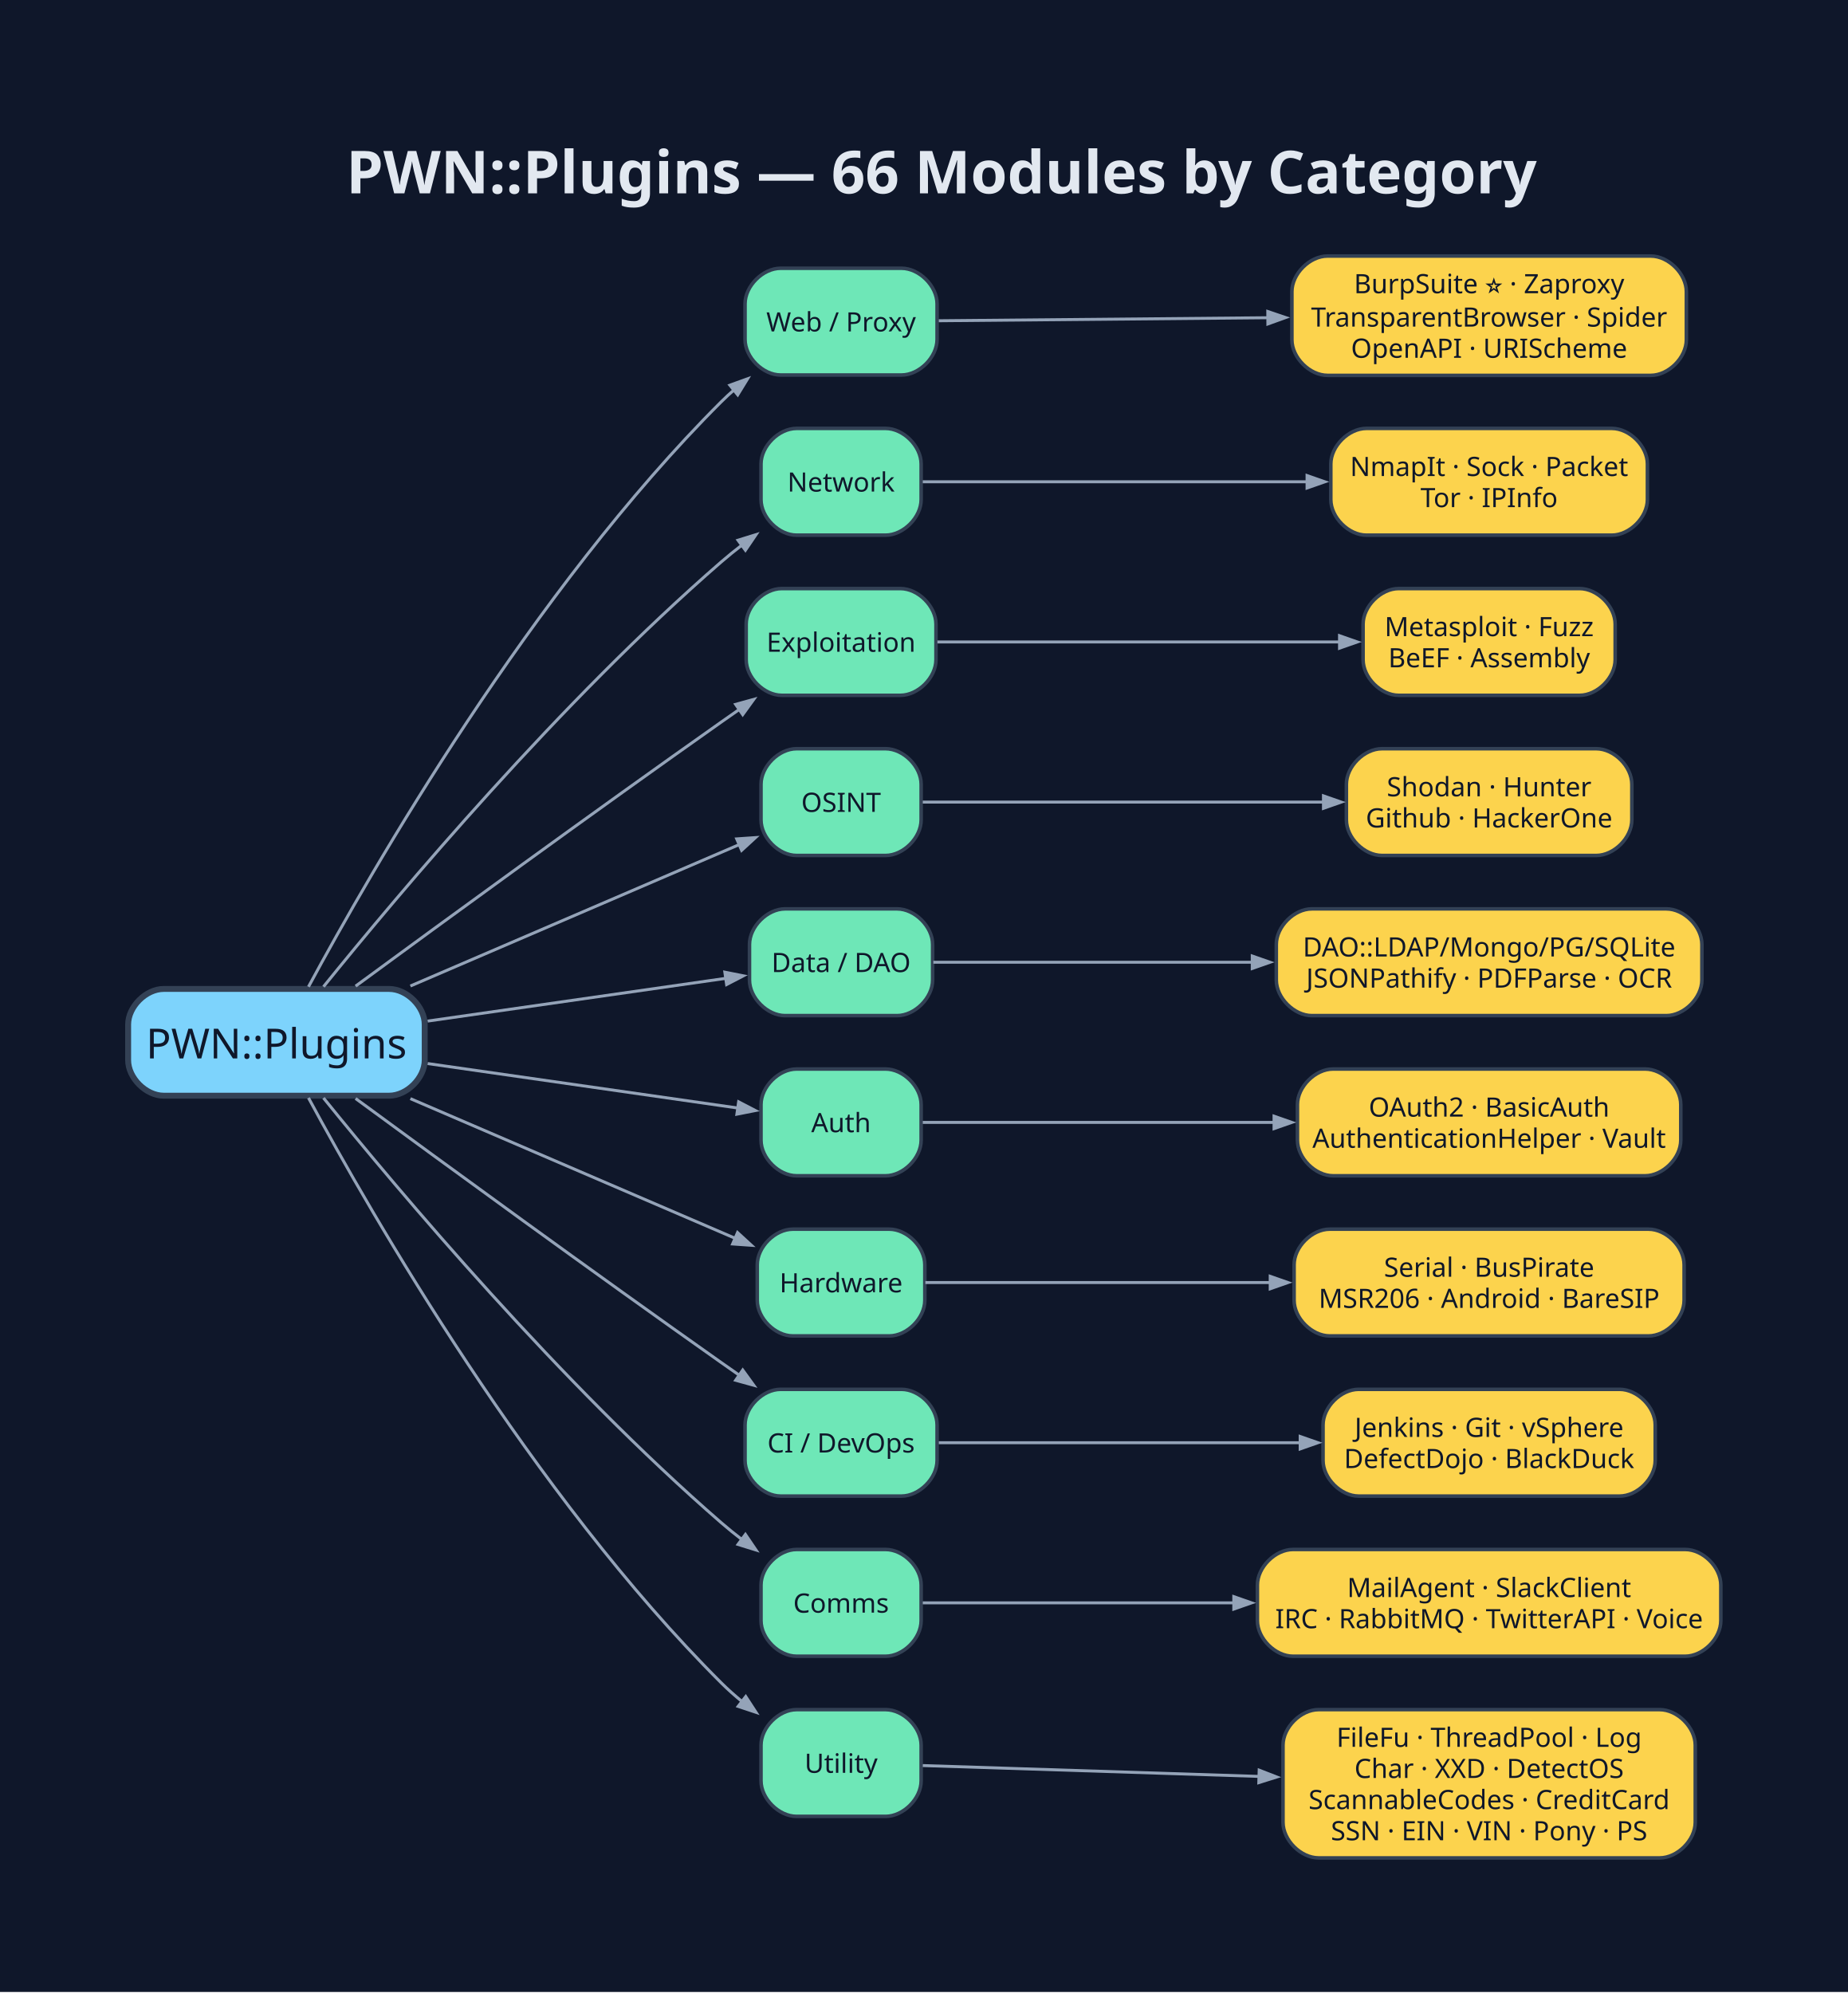
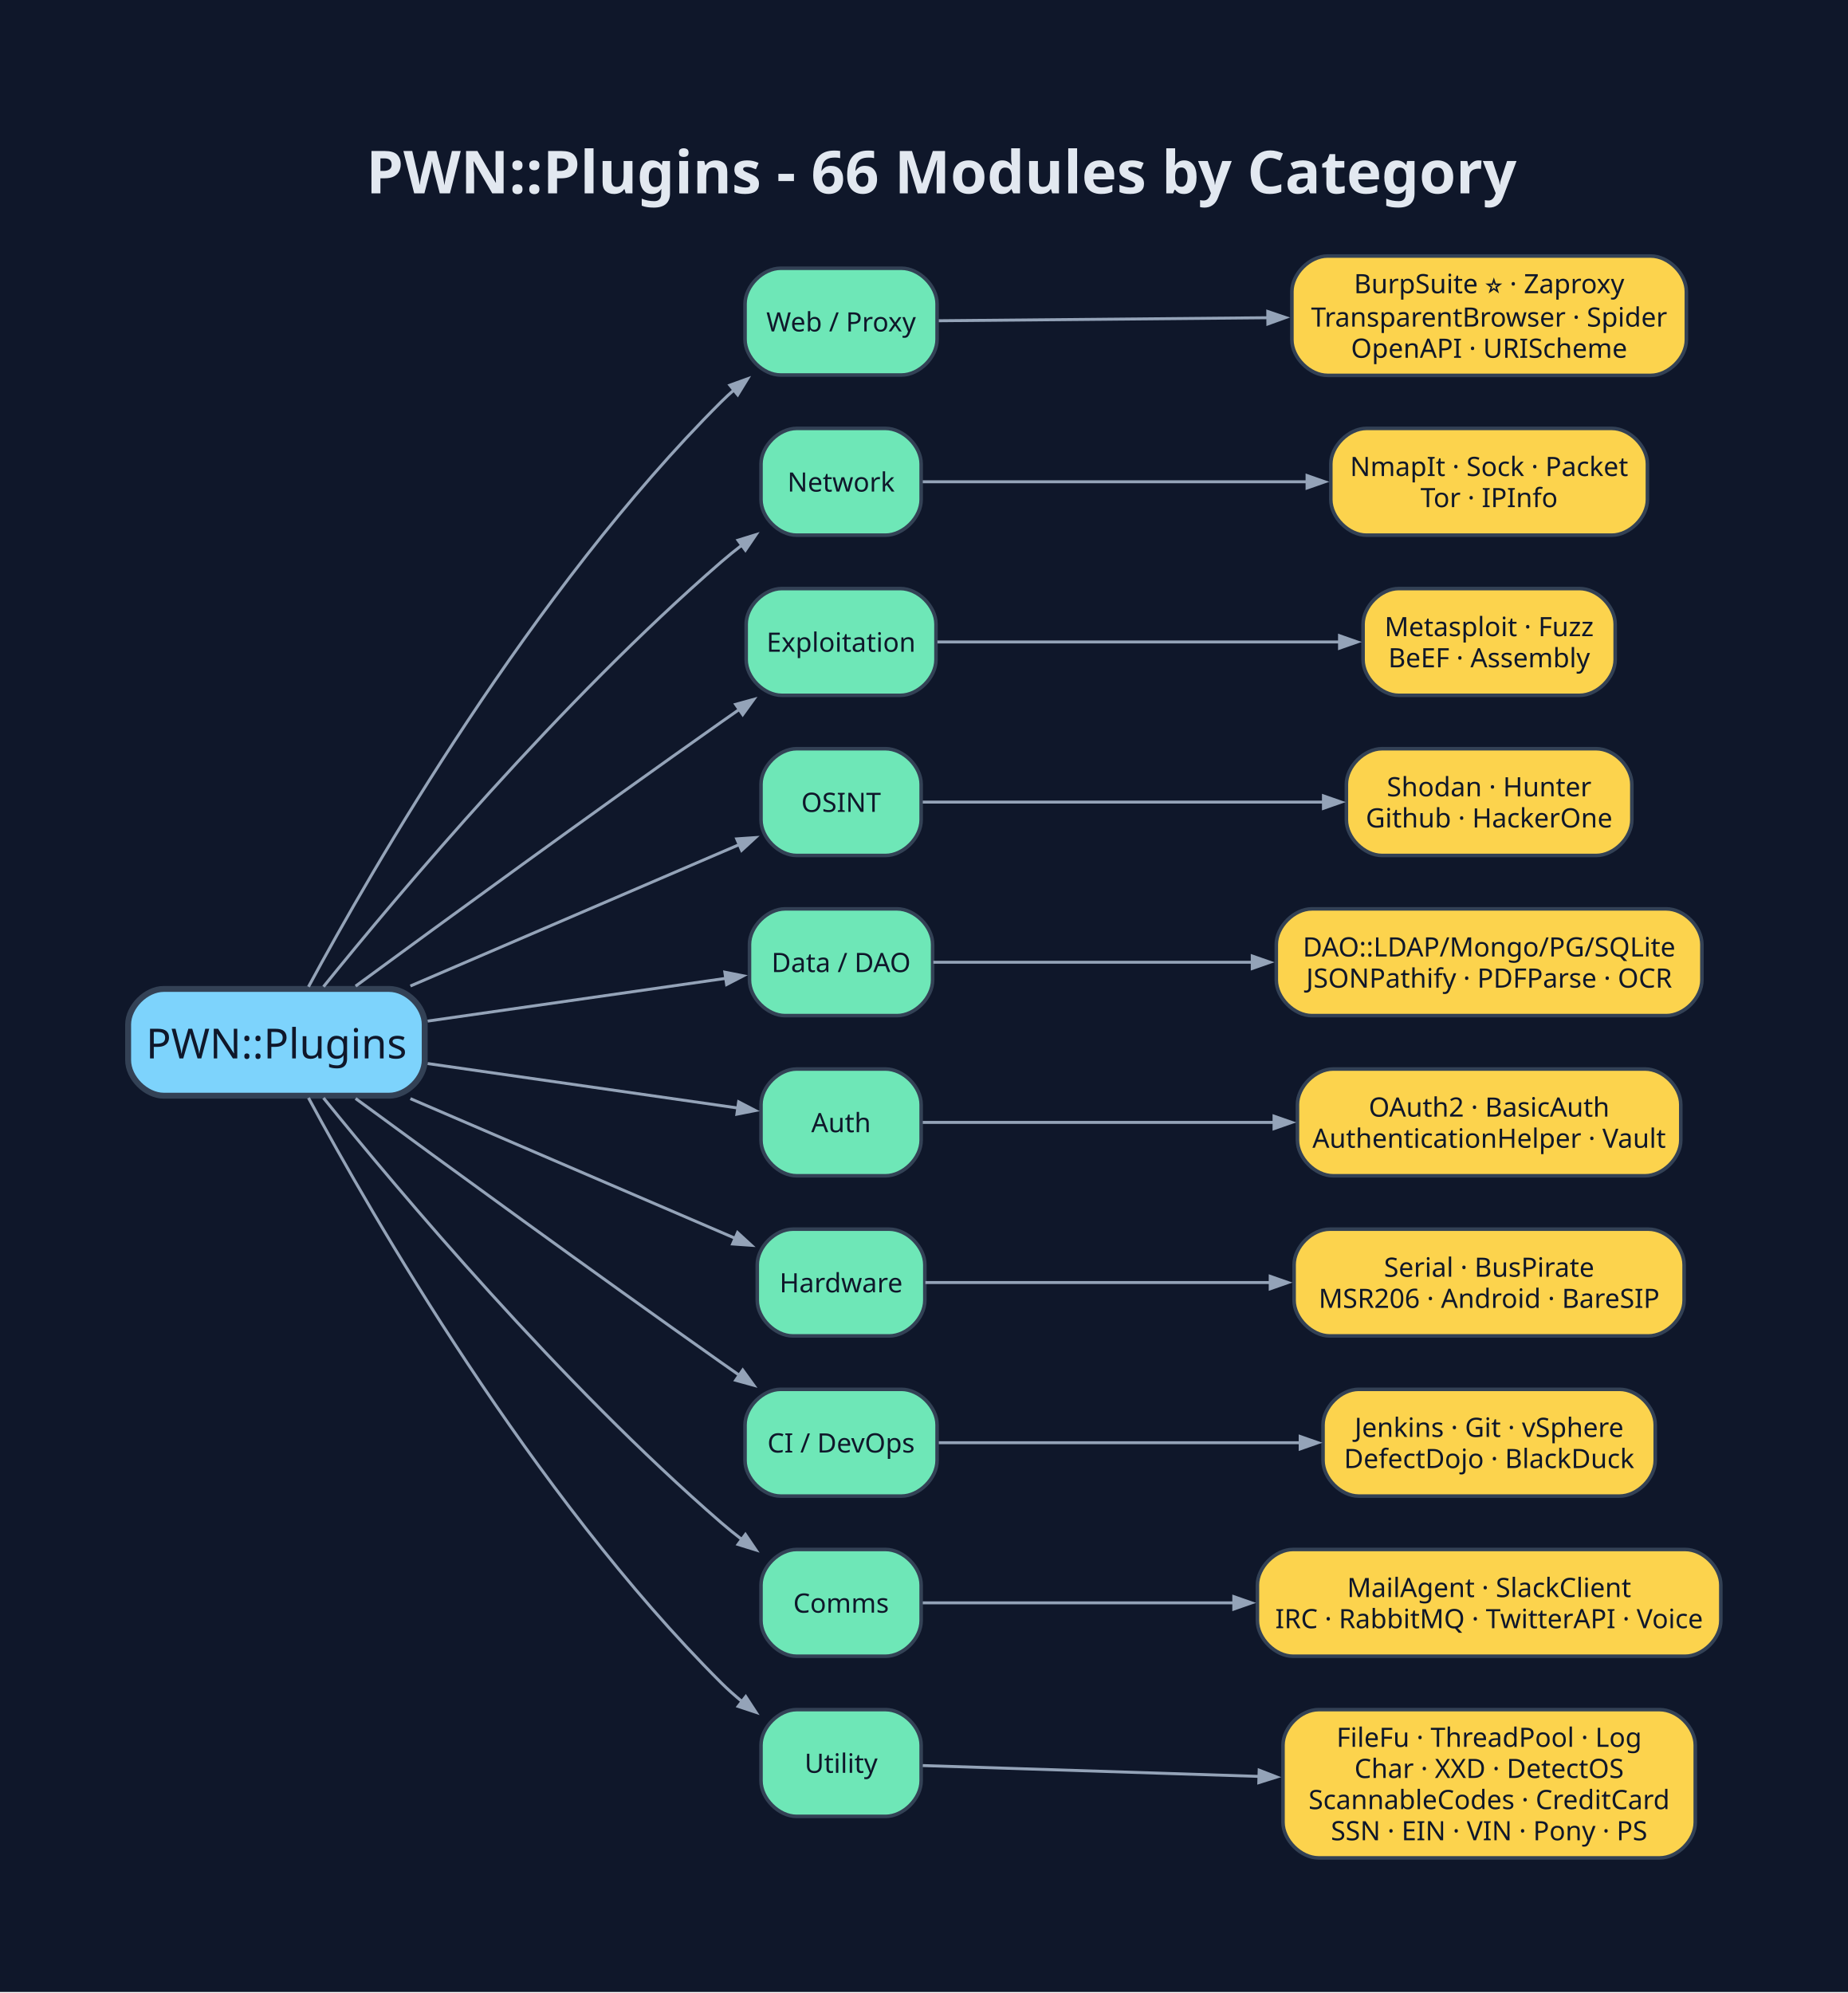
<svg xmlns="http://www.w3.org/2000/svg" width="623pt" height="672pt" viewBox="0.00 0.00 623.00 672.00">
  <g id="graph0" class="graph" transform="scale(1 1) rotate(0) translate(43.2 628.45)">
    <polygon fill="#0f172a" stroke="none" points="-43.2,43.2 -43.2,-628.45 580.2,-628.45 580.2,43.2 -43.2,43.2" />
-     <text xml:space="preserve" text-anchor="start" x="73.5" y="-563.25" font-family="sans-Serif" font-weight="bold" font-size="20.00" fill="#e2e8f0">PWN::Plugins — 66 Modules by Category</text>
+     <text xml:space="preserve" text-anchor="start" x="80.25" y="-563.25" font-family="sans-Serif" font-weight="bold" font-size="20.00" fill="#e2e8f0">PWN::Plugins - 66 Modules by Category</text>
    <g id="clust1" class="cluster">
</g>
    <g id="node1" class="node">
      <path fill="#7dd3fc" stroke="#334155" stroke-width="2" d="M88,-295C88,-295 12,-295 12,-295 6,-295 0,-289 0,-283 0,-283 0,-271 0,-271 0,-265 6,-259 12,-259 12,-259 88,-259 88,-259 94,-259 100,-265 100,-271 100,-271 100,-283 100,-283 100,-289 94,-295 88,-295" />
      <text xml:space="preserve" text-anchor="middle" x="50" y="-271.57" font-family="sans-Serif" font-size="14.00" fill="#0f172a">PWN::Plugins</text>
    </g>
    <g id="node2" class="node">
      <path fill="#6ee7b7" stroke="#334155" stroke-width="1.2" d="M260.75,-538C260.75,-538 220,-538 220,-538 214,-538 208,-532 208,-526 208,-526 208,-514 208,-514 208,-508 214,-502 220,-502 220,-502 260.75,-502 260.75,-502 266.75,-502 272.75,-508 272.75,-514 272.75,-514 272.75,-526 272.75,-526 272.75,-532 266.75,-538 260.75,-538" />
      <text xml:space="preserve" text-anchor="middle" x="240.38" y="-516.7" font-family="sans-Serif" font-size="9.00" fill="#0f172a">Web / Proxy</text>
    </g>
    <g id="edge1" class="edge">
      <path fill="none" stroke="#94a3b8" d="M60.81,-295.73C82.2,-335.4 136.29,-429.47 200,-493 201.43,-494.43 202.95,-495.83 204.52,-497.19" />
      <polygon fill="#94a3b8" stroke="#94a3b8" points="202.88,-498.57 208.86,-500.73 205.53,-495.31 202.88,-498.57" />
    </g>
    <g id="node3" class="node">
      <path fill="#6ee7b7" stroke="#334155" stroke-width="1.2" d="M255.38,-484C255.38,-484 225.38,-484 225.38,-484 219.38,-484 213.38,-478 213.38,-472 213.38,-472 213.38,-460 213.38,-460 213.38,-454 219.38,-448 225.38,-448 225.38,-448 255.38,-448 255.38,-448 261.38,-448 267.38,-454 267.38,-460 267.38,-460 267.38,-472 267.38,-472 267.38,-478 261.38,-484 255.38,-484" />
      <text xml:space="preserve" text-anchor="middle" x="240.38" y="-462.7" font-family="sans-Serif" font-size="9.00" fill="#0f172a">Network</text>
    </g>
    <g id="edge2" class="edge">
      <path fill="none" stroke="#94a3b8" d="M65.87,-295.76C91.39,-327.33 146,-392.2 200,-439 202.25,-440.95 204.65,-442.89 207.11,-444.78" />
      <polygon fill="#94a3b8" stroke="#94a3b8" points="205.63,-446.3 211.7,-448.18 208.13,-442.92 205.63,-446.3" />
    </g>
    <g id="node4" class="node">
      <path fill="#6ee7b7" stroke="#334155" stroke-width="1.2" d="M260.38,-430C260.38,-430 220.38,-430 220.38,-430 214.38,-430 208.38,-424 208.38,-418 208.38,-418 208.38,-406 208.38,-406 208.38,-400 214.38,-394 220.38,-394 220.38,-394 260.38,-394 260.38,-394 266.38,-394 272.38,-400 272.38,-406 272.38,-406 272.38,-418 272.38,-418 272.38,-424 266.38,-430 260.38,-430" />
      <text xml:space="preserve" text-anchor="middle" x="240.38" y="-408.7" font-family="sans-Serif" font-size="9.00" fill="#0f172a">Exploitation</text>
    </g>
    <g id="edge3" class="edge">
      <path fill="none" stroke="#94a3b8" d="M76.69,-295.94C106.27,-317.66 156.4,-354.25 200,-385 201.96,-386.39 203.99,-387.8 206.04,-389.23" />
      <polygon fill="#94a3b8" stroke="#94a3b8" points="204.83,-390.95 210.95,-392.64 207.22,-387.49 204.83,-390.95" />
    </g>
    <g id="node5" class="node">
      <path fill="#6ee7b7" stroke="#334155" stroke-width="1.2" d="M255.38,-376C255.38,-376 225.38,-376 225.38,-376 219.38,-376 213.38,-370 213.38,-364 213.38,-364 213.38,-352 213.38,-352 213.38,-346 219.38,-340 225.38,-340 225.38,-340 255.38,-340 255.38,-340 261.38,-340 267.38,-346 267.38,-352 267.38,-352 267.38,-364 267.38,-364 267.38,-370 261.38,-376 255.38,-376" />
      <text xml:space="preserve" text-anchor="middle" x="240.38" y="-354.7" font-family="sans-Serif" font-size="9.00" fill="#0f172a">OSINT</text>
    </g>
    <g id="edge4" class="edge">
      <path fill="none" stroke="#94a3b8" d="M95.17,-295.99C129.14,-310.6 175.33,-330.46 206.19,-343.73" />
      <polygon fill="#94a3b8" stroke="#94a3b8" points="205.19,-345.59 211.53,-346.03 206.85,-341.73 205.19,-345.59" />
    </g>
    <g id="node6" class="node">
      <path fill="#6ee7b7" stroke="#334155" stroke-width="1.2" d="M259.25,-322C259.25,-322 221.5,-322 221.5,-322 215.5,-322 209.5,-316 209.5,-310 209.5,-310 209.5,-298 209.5,-298 209.5,-292 215.5,-286 221.5,-286 221.5,-286 259.25,-286 259.25,-286 265.25,-286 271.25,-292 271.25,-298 271.25,-298 271.25,-310 271.25,-310 271.25,-316 265.25,-322 259.25,-322" />
      <text xml:space="preserve" text-anchor="middle" x="240.38" y="-300.7" font-family="sans-Serif" font-size="9.00" fill="#0f172a">Data / DAO</text>
    </g>
    <g id="edge5" class="edge">
      <path fill="none" stroke="#94a3b8" d="M100.99,-284.16C132.64,-288.7 172.9,-294.47 201.83,-298.62" />
      <polygon fill="#94a3b8" stroke="#94a3b8" points="201.19,-300.65 207.43,-299.42 201.79,-296.49 201.19,-300.65" />
    </g>
    <g id="node7" class="node">
      <path fill="#6ee7b7" stroke="#334155" stroke-width="1.2" d="M255.38,-268C255.38,-268 225.38,-268 225.38,-268 219.38,-268 213.38,-262 213.38,-256 213.38,-256 213.38,-244 213.38,-244 213.38,-238 219.38,-232 225.38,-232 225.38,-232 255.38,-232 255.38,-232 261.38,-232 267.38,-238 267.38,-244 267.38,-244 267.38,-256 267.38,-256 267.38,-262 261.38,-268 255.38,-268" />
      <text xml:space="preserve" text-anchor="middle" x="240.38" y="-246.7" font-family="sans-Serif" font-size="9.00" fill="#0f172a">Auth</text>
    </g>
    <g id="edge6" class="edge">
      <path fill="none" stroke="#94a3b8" d="M100.99,-269.84C134.15,-265.08 176.76,-258.98 205.88,-254.8" />
      <polygon fill="#94a3b8" stroke="#94a3b8" points="205.84,-256.93 211.48,-254 205.25,-252.77 205.84,-256.93" />
    </g>
    <g id="node8" class="node">
      <path fill="#6ee7b7" stroke="#334155" stroke-width="1.2" d="M256.62,-214C256.62,-214 224.12,-214 224.12,-214 218.12,-214 212.12,-208 212.12,-202 212.12,-202 212.12,-190 212.12,-190 212.12,-184 218.12,-178 224.12,-178 224.12,-178 256.62,-178 256.62,-178 262.62,-178 268.62,-184 268.62,-190 268.62,-190 268.62,-202 268.62,-202 268.62,-208 262.62,-214 256.62,-214" />
      <text xml:space="preserve" text-anchor="middle" x="240.38" y="-192.7" font-family="sans-Serif" font-size="9.00" fill="#0f172a">Hardware</text>
    </g>
    <g id="edge7" class="edge">
      <path fill="none" stroke="#94a3b8" d="M95.17,-258.01C128.63,-243.62 173.96,-224.13 204.81,-210.86" />
      <polygon fill="#94a3b8" stroke="#94a3b8" points="205.47,-212.86 210.16,-208.56 203.81,-209.01 205.47,-212.86" />
    </g>
    <g id="node9" class="node">
      <path fill="#6ee7b7" stroke="#334155" stroke-width="1.2" d="M260.75,-160C260.75,-160 220,-160 220,-160 214,-160 208,-154 208,-148 208,-148 208,-136 208,-136 208,-130 214,-124 220,-124 220,-124 260.75,-124 260.75,-124 266.75,-124 272.75,-130 272.75,-136 272.75,-136 272.75,-148 272.75,-148 272.75,-154 266.75,-160 260.75,-160" />
      <text xml:space="preserve" text-anchor="middle" x="240.38" y="-138.7" font-family="sans-Serif" font-size="9.00" fill="#0f172a">CI / DevOps</text>
    </g>
    <g id="edge8" class="edge">
      <path fill="none" stroke="#94a3b8" d="M76.69,-258.06C106.27,-236.34 156.4,-199.75 200,-169 201.96,-167.61 203.99,-166.2 206.04,-164.77" />
      <polygon fill="#94a3b8" stroke="#94a3b8" points="207.22,-166.51 210.95,-161.36 204.83,-163.05 207.22,-166.51" />
    </g>
    <g id="node10" class="node">
      <path fill="#6ee7b7" stroke="#334155" stroke-width="1.2" d="M255.38,-106C255.38,-106 225.38,-106 225.38,-106 219.38,-106 213.38,-100 213.38,-94 213.38,-94 213.38,-82 213.38,-82 213.38,-76 219.38,-70 225.38,-70 225.38,-70 255.38,-70 255.38,-70 261.38,-70 267.38,-76 267.38,-82 267.38,-82 267.38,-94 267.38,-94 267.38,-100 261.38,-106 255.38,-106" />
      <text xml:space="preserve" text-anchor="middle" x="240.38" y="-84.7" font-family="sans-Serif" font-size="9.00" fill="#0f172a">Comms</text>
    </g>
    <g id="edge9" class="edge">
      <path fill="none" stroke="#94a3b8" d="M65.87,-258.24C91.39,-226.67 146,-161.8 200,-115 202.25,-113.05 204.65,-111.11 207.11,-109.22" />
      <polygon fill="#94a3b8" stroke="#94a3b8" points="208.13,-111.08 211.7,-105.82 205.63,-107.7 208.13,-111.08" />
    </g>
    <g id="node11" class="node">
      <path fill="#6ee7b7" stroke="#334155" stroke-width="1.2" d="M255.38,-52C255.38,-52 225.38,-52 225.38,-52 219.38,-52 213.38,-46 213.38,-40 213.38,-40 213.38,-28 213.38,-28 213.38,-22 219.38,-16 225.38,-16 225.38,-16 255.38,-16 255.38,-16 261.38,-16 267.38,-22 267.38,-28 267.38,-28 267.38,-40 267.38,-40 267.38,-46 261.38,-52 255.38,-52" />
      <text xml:space="preserve" text-anchor="middle" x="240.38" y="-30.7" font-family="sans-Serif" font-size="9.00" fill="#0f172a">Utility</text>
    </g>
    <g id="edge10" class="edge">
      <path fill="none" stroke="#94a3b8" d="M60.81,-258.27C82.2,-218.6 136.29,-124.53 200,-61 202.18,-58.83 204.55,-56.72 207.02,-54.7" />
      <polygon fill="#94a3b8" stroke="#94a3b8" points="208.24,-56.41 211.71,-51.08 205.67,-53.09 208.24,-56.41" />
    </g>
    <g id="node12" class="node">
      <path fill="#fcd34d" stroke="#334155" stroke-width="1.2" d="M513.38,-542.12C513.38,-542.12 404.38,-542.12 404.38,-542.12 398.38,-542.12 392.38,-536.12 392.38,-530.12 392.38,-530.12 392.38,-513.88 392.38,-513.88 392.38,-507.88 398.38,-501.88 404.38,-501.88 404.38,-501.88 513.38,-501.88 513.38,-501.88 519.38,-501.88 525.38,-507.88 525.38,-513.88 525.38,-513.88 525.38,-530.12 525.38,-530.12 525.38,-536.12 519.38,-542.12 513.38,-542.12" />
      <text xml:space="preserve" text-anchor="middle" x="458.88" y="-529.58" font-family="sans-Serif" font-size="9.00" fill="#0f172a">BurpSuite ⭐ · Zaproxy</text>
      <text xml:space="preserve" text-anchor="middle" x="458.88" y="-518.33" font-family="sans-Serif" font-size="9.00" fill="#0f172a">TransparentBrowser · Spider</text>
      <text xml:space="preserve" text-anchor="middle" x="458.88" y="-507.82" font-family="sans-Serif" font-size="9.00" fill="#0f172a">OpenAPI · URIScheme</text>
    </g>
    <g id="edge11" class="edge">
      <path fill="none" stroke="#94a3b8" d="M273.32,-520.3C302.43,-520.56 346.52,-520.97 384.31,-521.32" />
      <polygon fill="#94a3b8" stroke="#94a3b8" points="384.25,-523.42 390.26,-521.38 384.28,-519.22 384.25,-523.42" />
    </g>
    <g id="node13" class="node">
      <path fill="#fcd34d" stroke="#334155" stroke-width="1.2" d="M500.25,-484C500.25,-484 417.5,-484 417.5,-484 411.5,-484 405.5,-478 405.5,-472 405.5,-472 405.5,-460 405.5,-460 405.5,-454 411.5,-448 417.5,-448 417.5,-448 500.25,-448 500.25,-448 506.25,-448 512.25,-454 512.25,-460 512.25,-460 512.25,-472 512.25,-472 512.25,-478 506.25,-484 500.25,-484" />
      <text xml:space="preserve" text-anchor="middle" x="458.88" y="-467.95" font-family="sans-Serif" font-size="9.00" fill="#0f172a">NmapIt · Sock · Packet</text>
      <text xml:space="preserve" text-anchor="middle" x="458.88" y="-457.45" font-family="sans-Serif" font-size="9.00" fill="#0f172a">Tor · IPInfo</text>
    </g>
    <g id="edge12" class="edge">
      <path fill="none" stroke="#94a3b8" d="M267.92,-466C300.05,-466 355.14,-466 397.74,-466" />
      <polygon fill="#94a3b8" stroke="#94a3b8" points="397.49,-468.1 403.49,-466 397.49,-463.9 397.49,-468.1" />
    </g>
    <g id="node14" class="node">
      <path fill="#fcd34d" stroke="#334155" stroke-width="1.2" d="M489.38,-430C489.38,-430 428.38,-430 428.38,-430 422.38,-430 416.38,-424 416.38,-418 416.38,-418 416.38,-406 416.38,-406 416.38,-400 422.38,-394 428.38,-394 428.38,-394 489.38,-394 489.38,-394 495.38,-394 501.38,-400 501.38,-406 501.38,-406 501.38,-418 501.38,-418 501.38,-424 495.38,-430 489.38,-430" />
      <text xml:space="preserve" text-anchor="middle" x="458.88" y="-413.95" font-family="sans-Serif" font-size="9.00" fill="#0f172a">Metasploit · Fuzz</text>
      <text xml:space="preserve" text-anchor="middle" x="458.88" y="-403.45" font-family="sans-Serif" font-size="9.00" fill="#0f172a">BeEF · Assembly</text>
    </g>
    <g id="edge13" class="edge">
      <path fill="none" stroke="#94a3b8" d="M272.86,-412C308.48,-412 366.96,-412 408.63,-412" />
      <polygon fill="#94a3b8" stroke="#94a3b8" points="408.44,-414.1 414.44,-412 408.44,-409.9 408.44,-414.1" />
    </g>
    <g id="node15" class="node">
      <path fill="#fcd34d" stroke="#334155" stroke-width="1.2" d="M495,-376C495,-376 422.75,-376 422.75,-376 416.75,-376 410.75,-370 410.75,-364 410.75,-364 410.75,-352 410.75,-352 410.75,-346 416.75,-340 422.75,-340 422.75,-340 495,-340 495,-340 501,-340 507,-346 507,-352 507,-352 507,-364 507,-364 507,-370 501,-376 495,-376" />
      <text xml:space="preserve" text-anchor="middle" x="458.88" y="-359.95" font-family="sans-Serif" font-size="9.00" fill="#0f172a">Shodan · Hunter</text>
      <text xml:space="preserve" text-anchor="middle" x="458.88" y="-349.45" font-family="sans-Serif" font-size="9.00" fill="#0f172a">Github · HackerOne</text>
    </g>
    <g id="edge14" class="edge">
      <path fill="none" stroke="#94a3b8" d="M267.92,-358C301.44,-358 359.94,-358 403.19,-358" />
      <polygon fill="#94a3b8" stroke="#94a3b8" points="403.02,-360.1 409.02,-358 403.02,-355.9 403.02,-360.1" />
    </g>
    <g id="node16" class="node">
      <path fill="#fcd34d" stroke="#334155" stroke-width="1.2" d="M518.62,-322C518.62,-322 399.12,-322 399.12,-322 393.12,-322 387.12,-316 387.12,-310 387.12,-310 387.12,-298 387.12,-298 387.12,-292 393.12,-286 399.12,-286 399.12,-286 518.62,-286 518.62,-286 524.62,-286 530.62,-292 530.62,-298 530.62,-298 530.62,-310 530.62,-310 530.62,-316 524.62,-322 518.62,-322" />
      <text xml:space="preserve" text-anchor="middle" x="458.88" y="-305.95" font-family="sans-Serif" font-size="9.00" fill="#0f172a">DAO::LDAP/Mongo/PG/SQLite</text>
      <text xml:space="preserve" text-anchor="middle" x="458.88" y="-295.45" font-family="sans-Serif" font-size="9.00" fill="#0f172a">JSONPathify · PDFParse · OCR</text>
    </g>
    <g id="edge15" class="edge">
      <path fill="none" stroke="#94a3b8" d="M271.48,-304C299.25,-304 341.73,-304 379.12,-304" />
      <polygon fill="#94a3b8" stroke="#94a3b8" points="379.01,-306.1 385.01,-304 379.01,-301.9 379.01,-306.1" />
    </g>
    <g id="node17" class="node">
      <path fill="#fcd34d" stroke="#334155" stroke-width="1.2" d="M511.5,-268C511.5,-268 406.25,-268 406.25,-268 400.25,-268 394.25,-262 394.25,-256 394.25,-256 394.25,-244 394.25,-244 394.25,-238 400.25,-232 406.25,-232 406.25,-232 511.5,-232 511.5,-232 517.5,-232 523.5,-238 523.5,-244 523.5,-244 523.5,-256 523.5,-256 523.5,-262 517.5,-268 511.5,-268" />
      <text xml:space="preserve" text-anchor="middle" x="458.88" y="-251.95" font-family="sans-Serif" font-size="9.00" fill="#0f172a">OAuth2 · BasicAuth</text>
      <text xml:space="preserve" text-anchor="middle" x="458.88" y="-241.45" font-family="sans-Serif" font-size="9.00" fill="#0f172a">AuthenticationHelper · Vault</text>
    </g>
    <g id="edge16" class="edge">
      <path fill="none" stroke="#94a3b8" d="M267.92,-250C297.26,-250 345.74,-250 386.38,-250" />
      <polygon fill="#94a3b8" stroke="#94a3b8" points="386.36,-252.1 392.36,-250 386.36,-247.9 386.36,-252.1" />
    </g>
    <g id="node18" class="node">
      <path fill="#fcd34d" stroke="#334155" stroke-width="1.2" d="M512.62,-214C512.62,-214 405.12,-214 405.12,-214 399.12,-214 393.12,-208 393.12,-202 393.12,-202 393.12,-190 393.12,-190 393.12,-184 399.12,-178 405.12,-178 405.12,-178 512.62,-178 512.62,-178 518.62,-178 524.62,-184 524.62,-190 524.62,-190 524.62,-202 524.62,-202 524.62,-208 518.62,-214 512.62,-214" />
      <text xml:space="preserve" text-anchor="middle" x="458.88" y="-197.95" font-family="sans-Serif" font-size="9.00" fill="#0f172a">Serial · BusPirate</text>
      <text xml:space="preserve" text-anchor="middle" x="458.88" y="-187.45" font-family="sans-Serif" font-size="9.00" fill="#0f172a">MSR206 · Android · BareSIP</text>
    </g>
    <g id="edge17" class="edge">
      <path fill="none" stroke="#94a3b8" d="M268.79,-196C297.93,-196 345.22,-196 385.21,-196" />
      <polygon fill="#94a3b8" stroke="#94a3b8" points="385.07,-198.1 391.07,-196 385.07,-193.9 385.07,-198.1" />
    </g>
    <g id="node19" class="node">
      <path fill="#fcd34d" stroke="#334155" stroke-width="1.2" d="M502.88,-160C502.88,-160 414.88,-160 414.88,-160 408.88,-160 402.88,-154 402.88,-148 402.88,-148 402.88,-136 402.88,-136 402.88,-130 408.88,-124 414.88,-124 414.88,-124 502.88,-124 502.88,-124 508.88,-124 514.88,-130 514.88,-136 514.88,-136 514.88,-148 514.88,-148 514.88,-154 508.88,-160 502.88,-160" />
      <text xml:space="preserve" text-anchor="middle" x="458.88" y="-143.95" font-family="sans-Serif" font-size="9.00" fill="#0f172a">Jenkins · Git · vSphere</text>
      <text xml:space="preserve" text-anchor="middle" x="458.88" y="-133.45" font-family="sans-Serif" font-size="9.00" fill="#0f172a">DefectDojo · BlackDuck</text>
    </g>
    <g id="edge18" class="edge">
      <path fill="none" stroke="#94a3b8" d="M273.32,-142C305.32,-142 355.42,-142 395.36,-142" />
      <polygon fill="#94a3b8" stroke="#94a3b8" points="395.17,-144.1 401.17,-142 395.17,-139.9 395.17,-144.1" />
    </g>
    <g id="node20" class="node">
      <path fill="#fcd34d" stroke="#334155" stroke-width="1.2" d="M525,-106C525,-106 392.75,-106 392.75,-106 386.75,-106 380.75,-100 380.75,-94 380.75,-94 380.75,-82 380.75,-82 380.75,-76 386.75,-70 392.75,-70 392.75,-70 525,-70 525,-70 531,-70 537,-76 537,-82 537,-82 537,-94 537,-94 537,-100 531,-106 525,-106" />
      <text xml:space="preserve" text-anchor="middle" x="458.88" y="-89.95" font-family="sans-Serif" font-size="9.00" fill="#0f172a">MailAgent · SlackClient</text>
      <text xml:space="preserve" text-anchor="middle" x="458.88" y="-79.45" font-family="sans-Serif" font-size="9.00" fill="#0f172a">IRC · RabbitMQ · TwitterAPI · Voice</text>
    </g>
    <g id="edge19" class="edge">
      <path fill="none" stroke="#94a3b8" d="M267.92,-88C294.07,-88 335.42,-88 372.87,-88" />
      <polygon fill="#94a3b8" stroke="#94a3b8" points="372.79,-90.1 378.79,-88 372.79,-85.9 372.79,-90.1" />
    </g>
    <g id="node21" class="node">
      <path fill="#fcd34d" stroke="#334155" stroke-width="1.2" d="M516.38,-52C516.38,-52 401.38,-52 401.38,-52 395.38,-52 389.38,-46 389.38,-40 389.38,-40 389.38,-14 389.38,-14 389.38,-8 395.38,-2 401.38,-2 401.38,-2 516.38,-2 516.38,-2 522.38,-2 528.38,-8 528.38,-14 528.38,-14 528.38,-40 528.38,-40 528.38,-46 522.38,-52 516.38,-52" />
      <text xml:space="preserve" text-anchor="middle" x="458.88" y="-39.45" font-family="sans-Serif" font-size="9.00" fill="#0f172a">FileFu · ThreadPool · Log</text>
      <text xml:space="preserve" text-anchor="middle" x="458.88" y="-28.95" font-family="sans-Serif" font-size="9.00" fill="#0f172a">Char · XXD · DetectOS</text>
      <text xml:space="preserve" text-anchor="middle" x="458.88" y="-18.45" font-family="sans-Serif" font-size="9.00" fill="#0f172a">ScannableCodes · CreditCard</text>
      <text xml:space="preserve" text-anchor="middle" x="458.88" y="-7.95" font-family="sans-Serif" font-size="9.00" fill="#0f172a">SSN · EIN · VIN · Pony · PS</text>
    </g>
    <g id="edge20" class="edge">
      <path fill="none" stroke="#94a3b8" d="M267.92,-33.14C296.09,-32.23 341.91,-30.75 381.48,-29.47" />
      <polygon fill="#94a3b8" stroke="#94a3b8" points="381.35,-31.58 387.28,-29.28 381.22,-27.38 381.35,-31.58" />
    </g>
  </g>
</svg>
